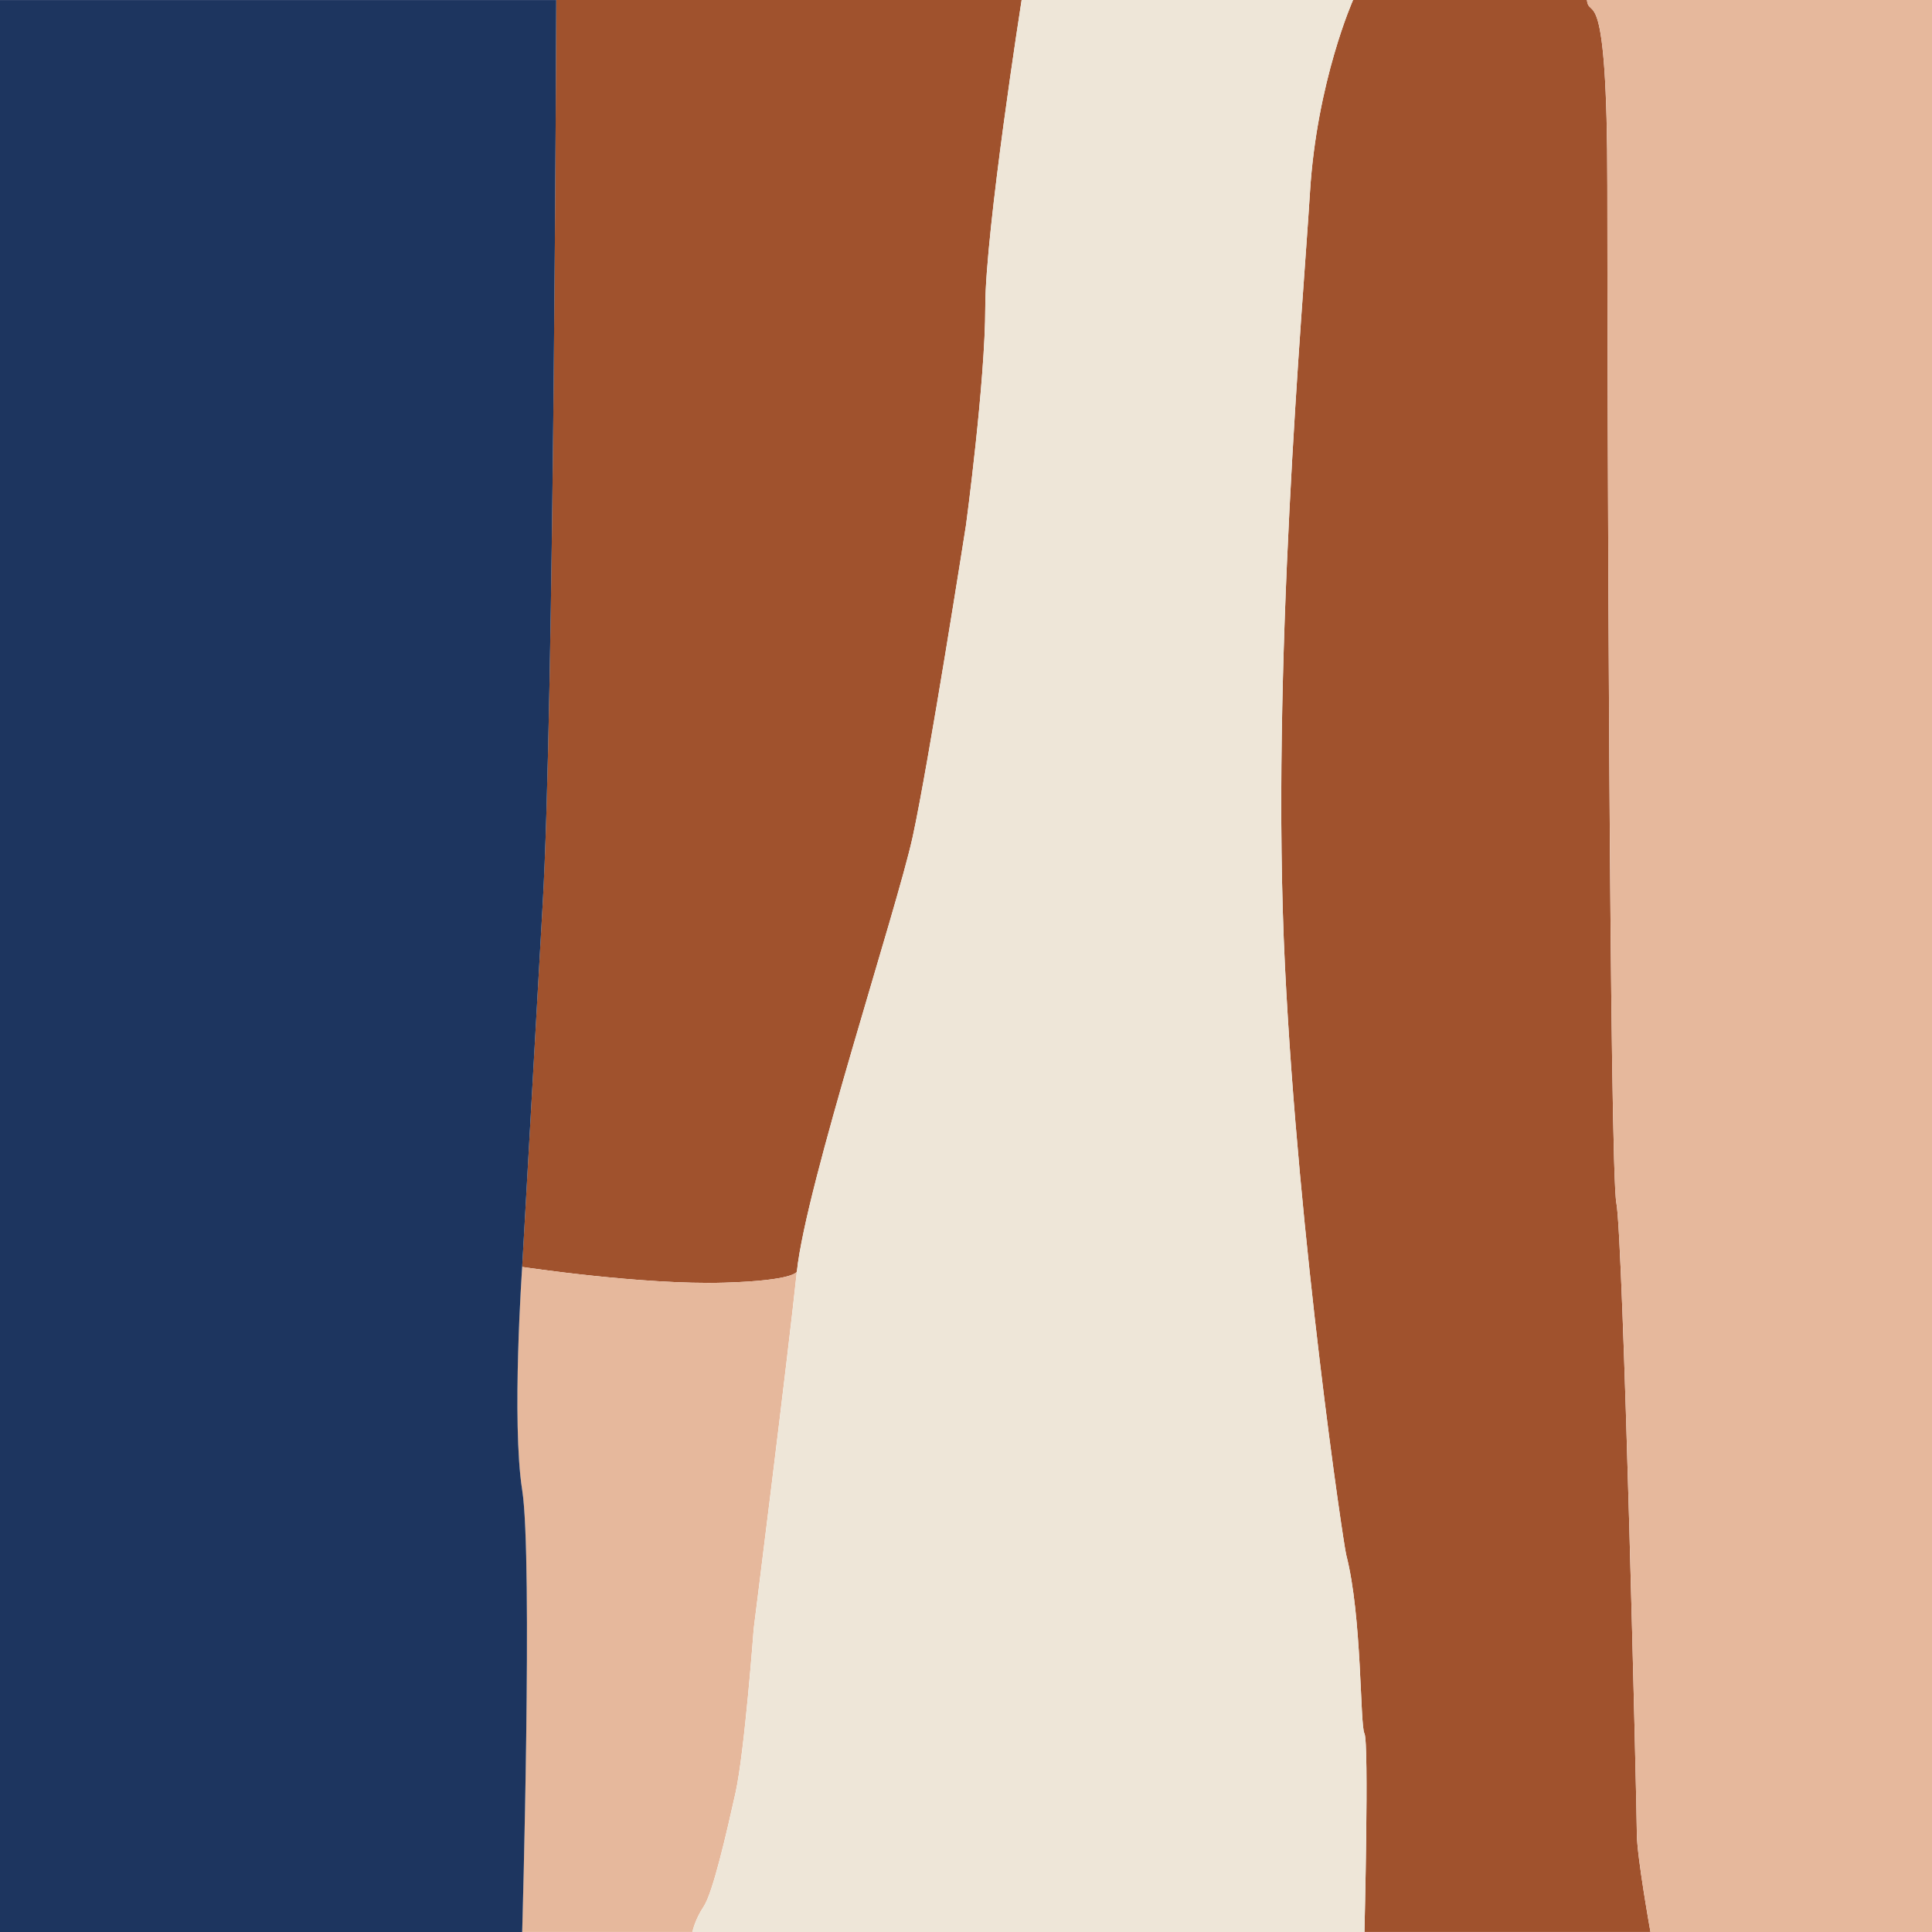
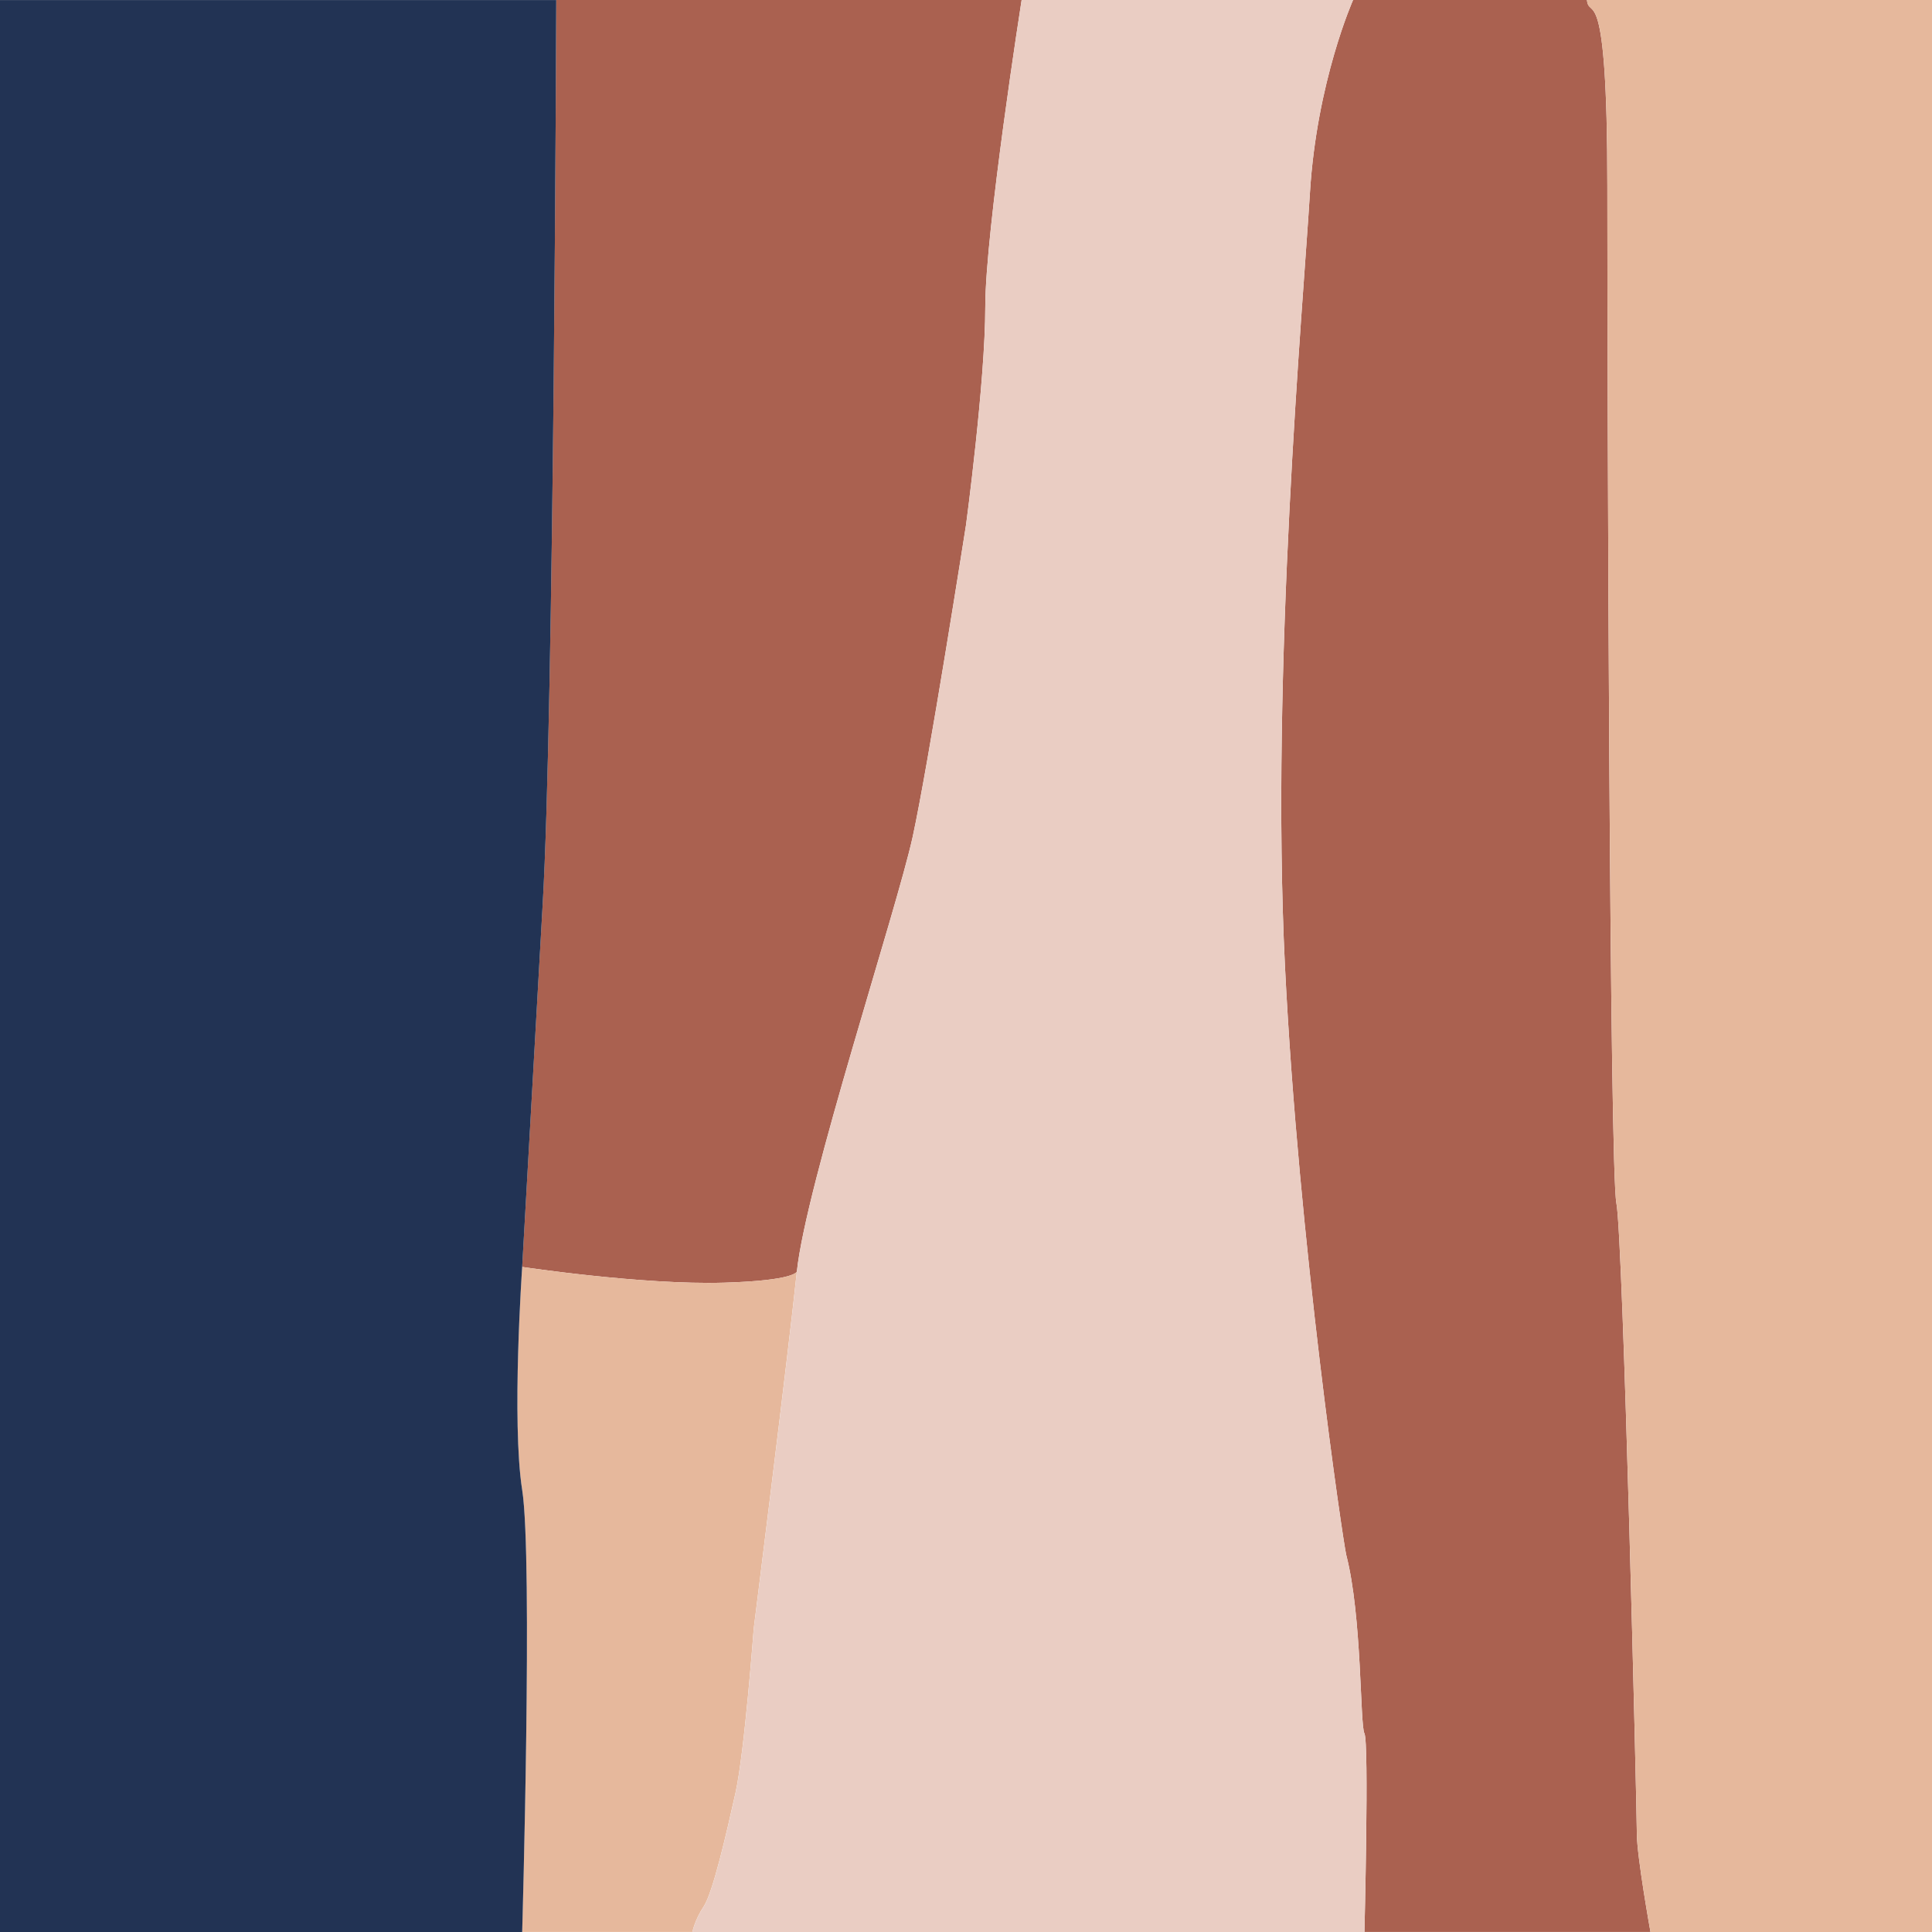
<svg xmlns="http://www.w3.org/2000/svg" width="200mm" height="200mm" viewBox="0 0 566.93 566.93">
  <g id="zone-4">
    <g>
-       <path d="M484.32,566.93s-4-22.2-4-28.88-4-174.95-6-184.97c-2-10.02-2.66-236.39-2.66-298.49S466.34,6.18,465.67,0h-68.62s-10.66,23.87-12.66,56.59c-2,32.72-11.6,140.15-7.33,226.87,4,81.13,17.15,169.61,17.99,172.84,4.66,18.03,4,49.85,5.33,52.36,1.39,2.64,0,58.26,0,58.26h83.94Z" fill="sienna" />
-       <path d="M233.83,373.11c2.66-25.37,29.31-106.17,33.98-127.54,4.66-21.37,15.65-91.48,15.65-91.48,0,0,5.66-42.07,5.66-64.11S299.79,0,299.79,0h-136.57s-.67,208.84-4,265.6l-6,106.17s35.3,5.33,59.28,4.62c21.04-.62,21.33-3.28,21.33-3.28Z" fill="sienna" />
+       <path d="M484.32,566.93s-4-22.2-4-28.88-4-174.95-6-184.97c-2-10.02-2.66-236.39-2.66-298.49S466.34,6.18,465.67,0h-68.62s-10.66,23.87-12.66,56.59c-2,32.72-11.6,140.15-7.33,226.87,4,81.13,17.15,169.61,17.99,172.84,4.66,18.03,4,49.85,5.33,52.36,1.39,2.64,0,58.26,0,58.26h83.94Z" fill="#aa6150" />
+       <path d="M233.83,373.11c2.66-25.37,29.31-106.17,33.98-127.54,4.66-21.37,15.65-91.48,15.65-91.48,0,0,5.66-42.07,5.66-64.11S299.79,0,299.79,0h-136.57s-.67,208.84-4,265.6l-6,106.17s35.3,5.33,59.28,4.62c21.04-.62,21.33-3.28,21.33-3.28Z" fill="#aa6150" />
    </g>
  </g>
  <g id="zone-3">
    <path d="M465.67,0h101.26v566.93h-82.61s-4-22.2-4-28.88-4-174.95-6-184.97c-2-10.02-2.66-236.39-2.66-298.49S466.34,6.18,465.67,0Z" fill="#e6b89c" />
    <path d="M233.83,373.11s-.28,2.66-21.33,3.28c-23.98.71-59.28-4.62-59.28-4.62,0,0-3.16,45.41,0,65.44,3.16,20.03,0,129.71,0,129.71h49.96s.67-3.51,3.33-7.51,6.66-21.37,9.33-33.39c2.66-12.02,5.33-48.08,5.33-48.08,0,0,9.99-79.46,12.66-104.84" fill="#e6b89c" />
  </g>
  <g id="zone-2">
-     <path d="M400.38,566.93s1.39-55.62,0-58.26c-1.33-2.51-.67-34.33-5.33-52.36-.84-3.23-13.99-91.71-17.99-172.84-4.27-86.73,5.33-194.15,7.33-226.87C386.39,23.87,397.05,0,397.05,0h-97.26s-10.66,67.94-10.66,89.98-5.66,64.11-5.66,64.11c0,0-10.99,70.12-15.65,91.48-4.66,21.37-31.31,102.17-33.98,127.54-2.66,25.37-12.66,104.84-12.66,104.84,0,0-2.66,36.06-5.33,48.08-2.66,12.02-6.66,29.38-9.33,33.39s-3.33,7.51-3.33,7.51h197.19Z" fill="#eee6d8" />
+     <path d="M400.38,566.93s1.39-55.62,0-58.26c-1.33-2.51-.67-34.33-5.33-52.36-.84-3.23-13.99-91.71-17.99-172.84-4.27-86.73,5.33-194.15,7.33-226.87C386.39,23.87,397.05,0,397.05,0h-97.26s-10.66,67.94-10.66,89.98-5.66,64.11-5.66,64.11c0,0-10.99,70.12-15.65,91.48-4.66,21.37-31.31,102.17-33.98,127.54-2.66,25.37-12.66,104.84-12.66,104.84,0,0-2.66,36.06-5.33,48.08-2.66,12.02-6.66,29.38-9.33,33.39s-3.33,7.51-3.33,7.51h197.19Z" fill="#eacdc3" />
  </g>
  <g id="zone-1">
-     <path d="M153.23,566.93s3.16-109.68,0-129.71c-3.16-20.03,0-65.44,0-65.44l6-106.17c3.33-56.76,4-265.6,4-265.6H0v566.93s153.23,0,153.23,0Z" fill="#1d355f" />
+     <path d="M153.23,566.93s3.16-109.68,0-129.71c-3.16-20.03,0-65.44,0-65.44l6-106.17c3.33-56.76,4-265.6,4-265.6H0v566.93s153.23,0,153.23,0Z" fill="#223354" />
  </g>
</svg>
